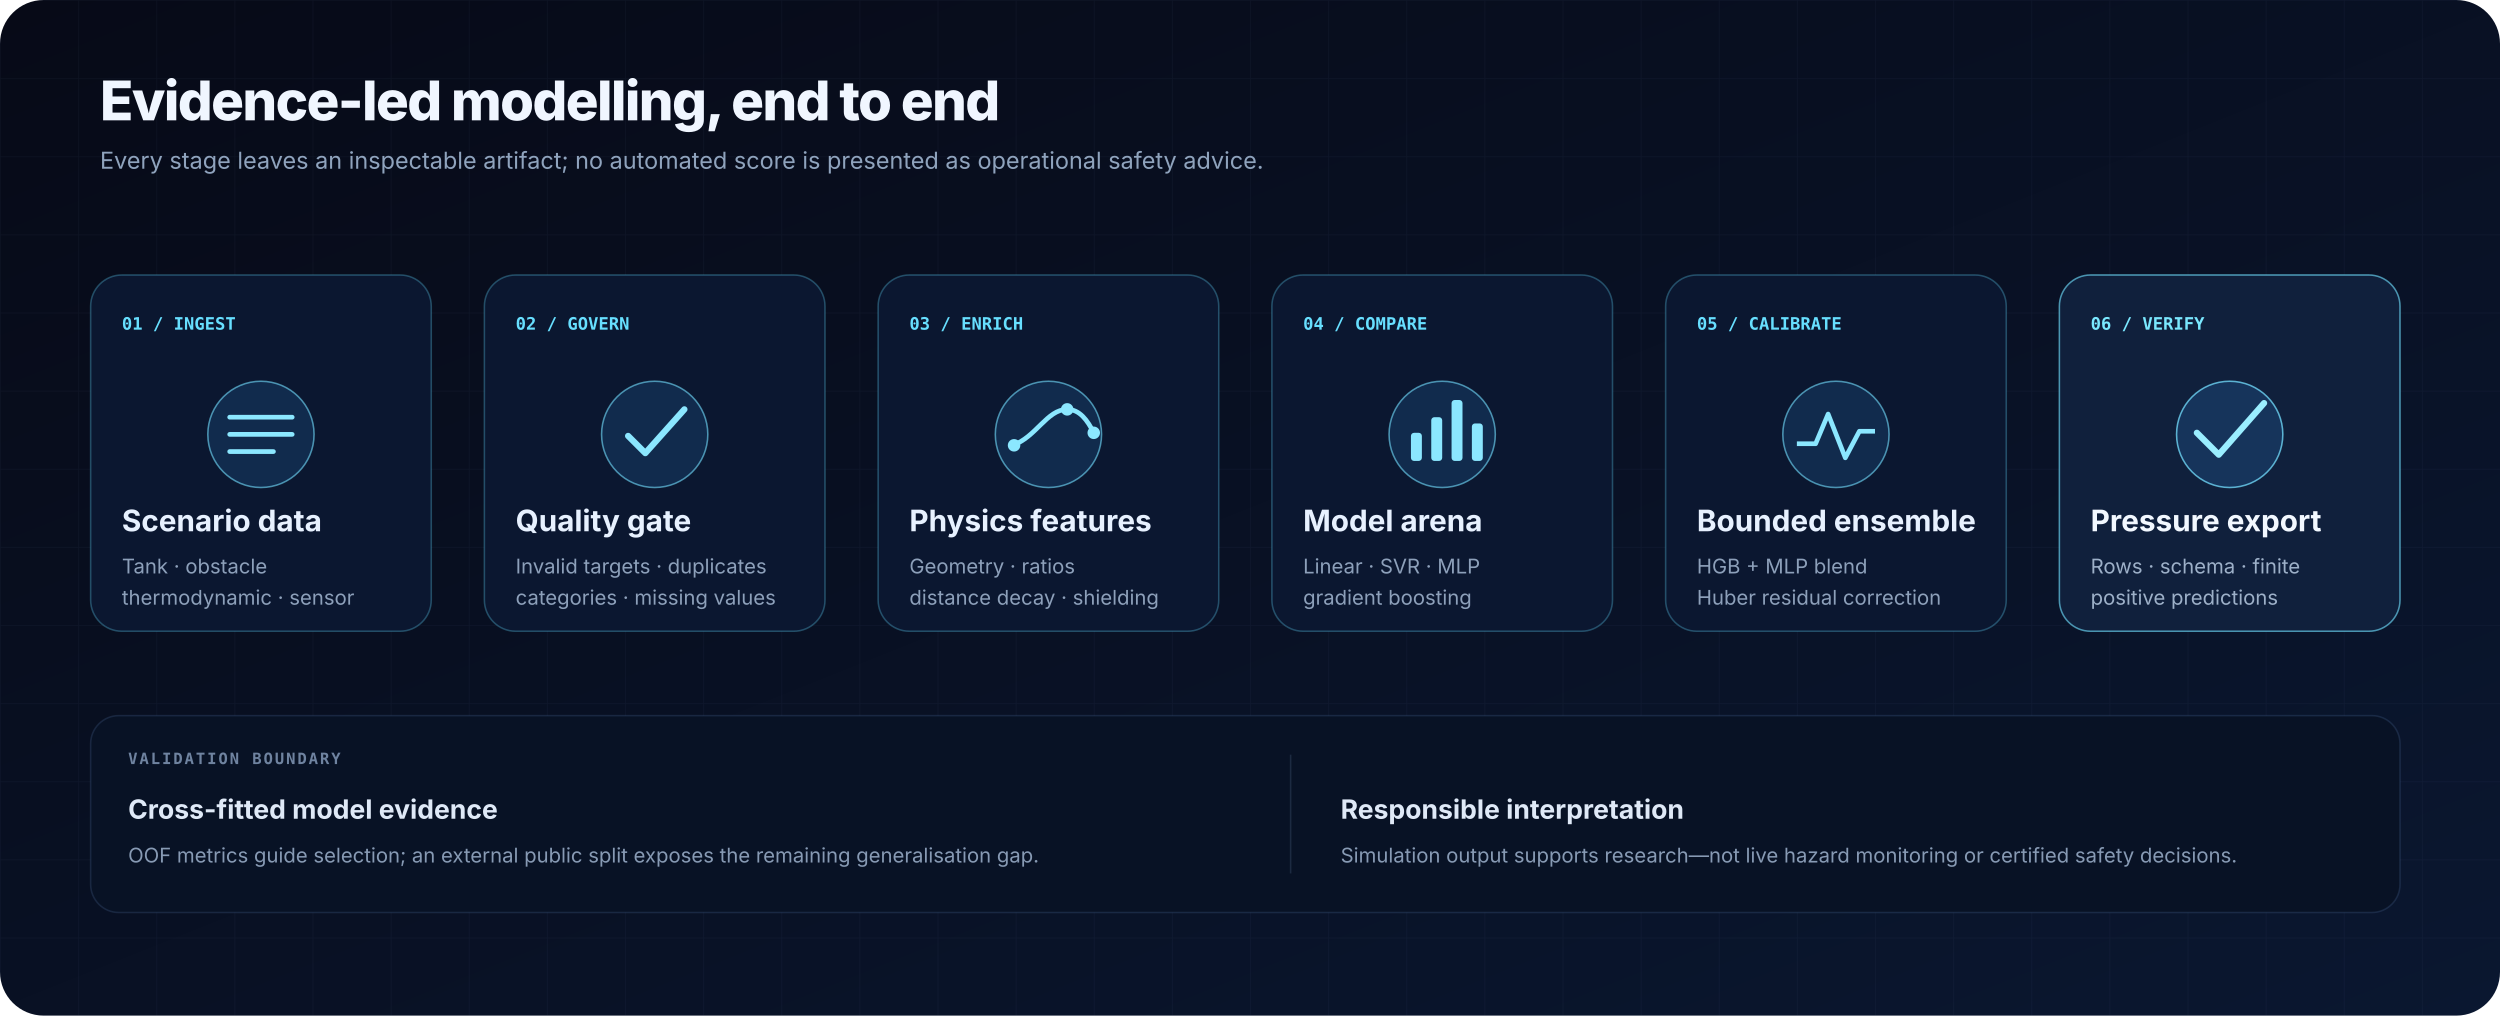
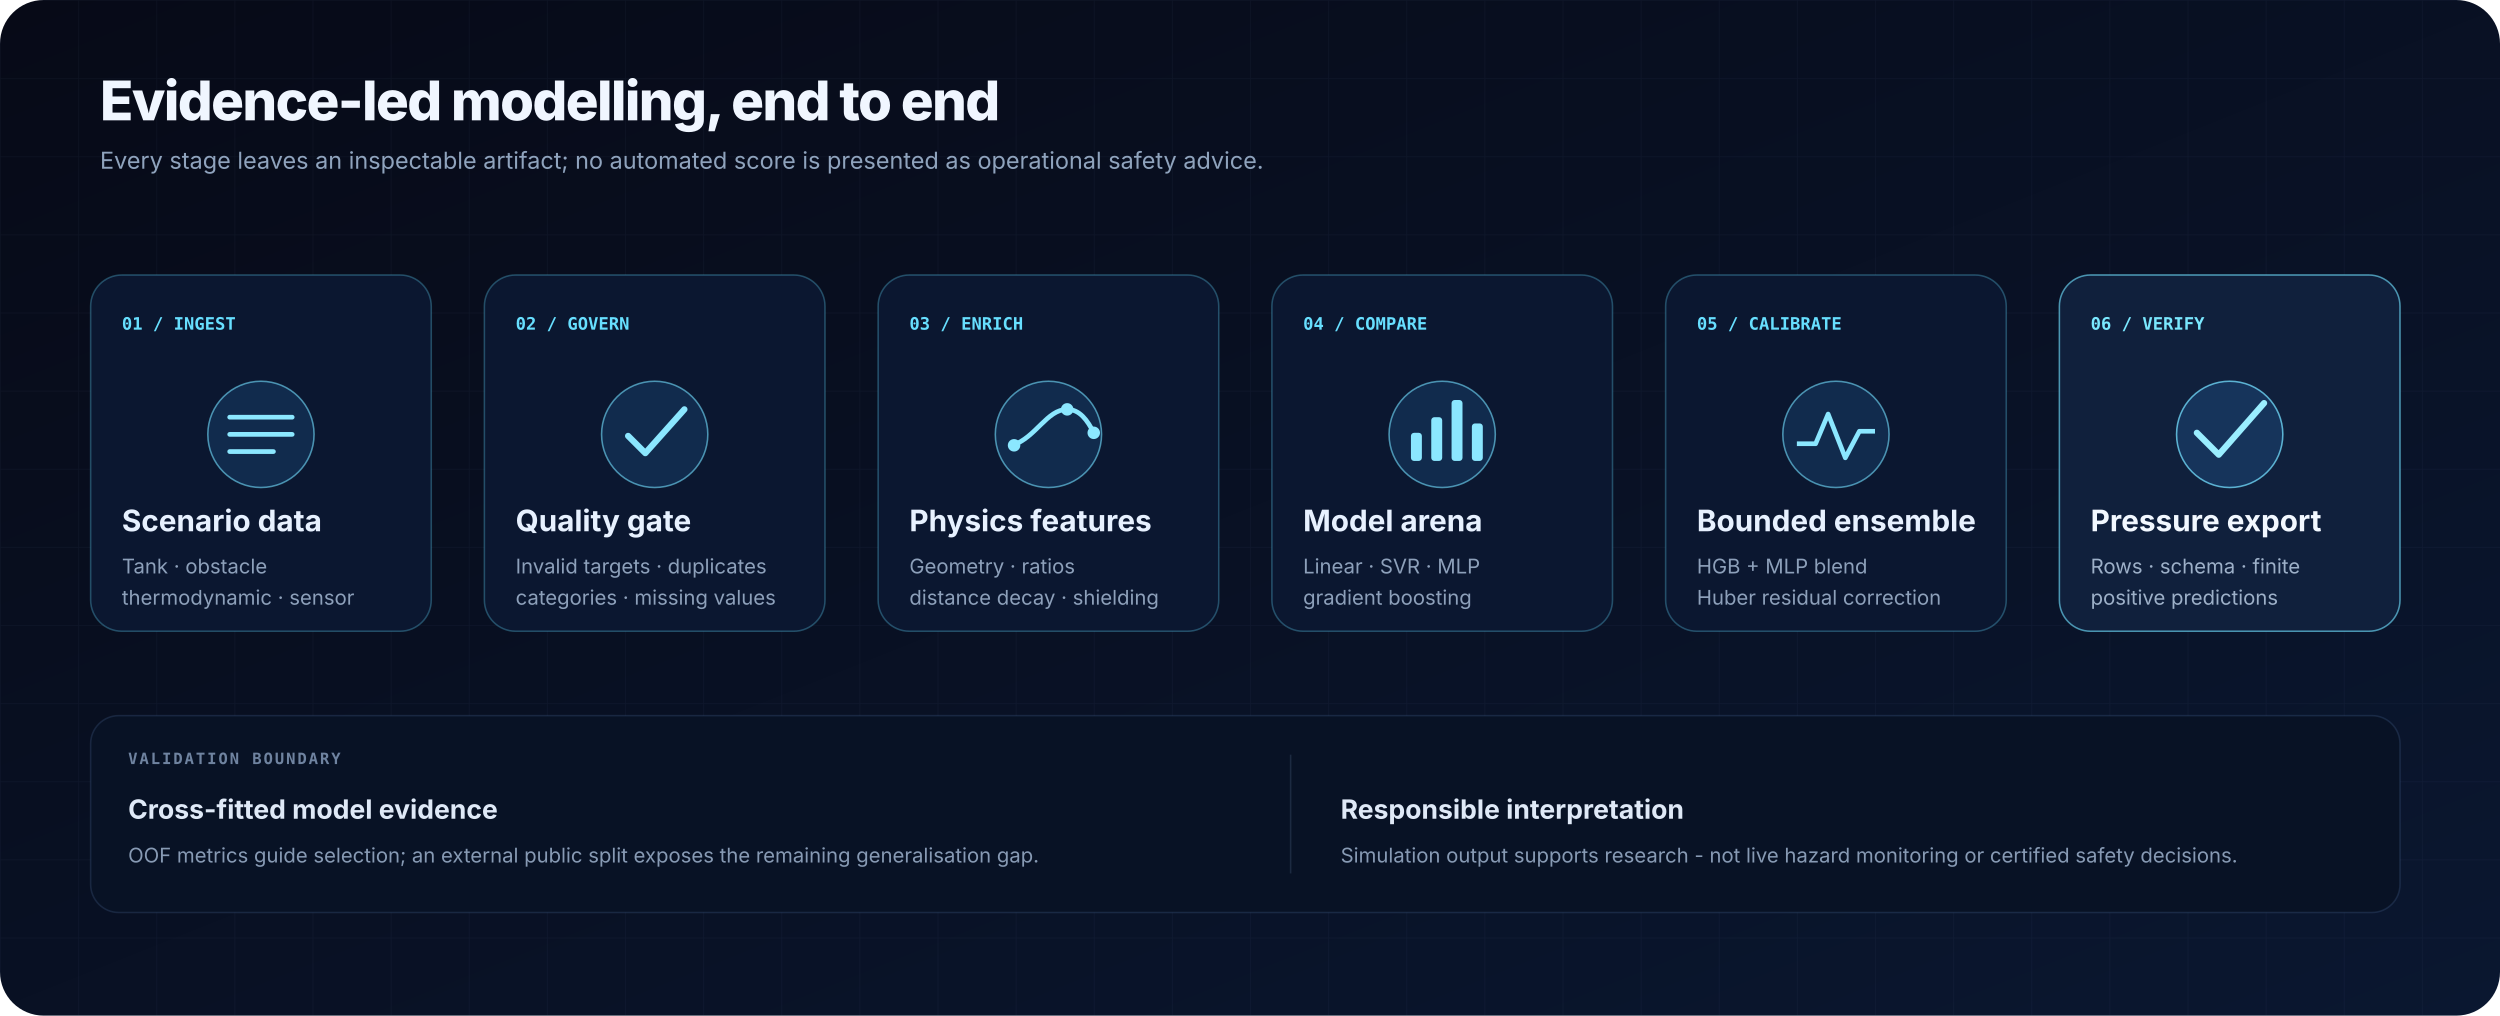
<svg xmlns="http://www.w3.org/2000/svg" width="1600" height="650" viewBox="0 0 1600 650" role="img" aria-labelledby="title desc">
  <defs>
    <linearGradient id="background" x1="0" y1="0" x2="1" y2="1">
      <stop offset="0" stop-color="#070a17" />
      <stop offset="1" stop-color="#0a1730" />
    </linearGradient>
    <linearGradient id="line" x1="0" y1="0" x2="1" y2="0">
      <stop offset="0" stop-color="#56d8ff" />
      <stop offset="1" stop-color="#6578ff" />
    </linearGradient>
    <marker id="arrow" markerWidth="10" markerHeight="10" refX="8" refY="5" orient="auto">
      <path d="M0 0L10 5 0 10Z" fill="#66cfff" />
    </marker>
    <pattern id="grid" width="50" height="50" patternUnits="userSpaceOnUse">
      <path d="M50 0H0V50" fill="none" stroke="#84a8d5" stroke-opacity="0.05" />
    </pattern>
  </defs>
  <rect width="1600" height="650" rx="28" fill="url(#background)" />
  <rect width="1600" height="650" rx="28" fill="url(#grid)" />
  <text x="64" y="77" fill="#f0f6ff" font-family="Inter,Arial,sans-serif" font-size="35" font-weight="760" letter-spacing="-1">Evidence-led modelling, end to end</text>
  <text x="64" y="108" fill="#8fa3bd" font-family="Inter,Arial,sans-serif" font-size="15">Every stage leaves an inspectable artifact; no automated score is presented as operational safety advice.</text>
  <path d="M187 290H1417" stroke="url(#line)" stroke-width="2" stroke-opacity="0.55" marker-end="url(#arrow)" />
  <g font-family="Inter,Arial,sans-serif">
    <g transform="translate(58 176)">
      <rect width="218" height="228" rx="20" fill="#0b1730" stroke="#62d9ff" stroke-opacity="0.3" />
      <text x="20" y="35" fill="#67dfff" font-family="IBM Plex Mono,monospace" font-size="11" font-weight="700">01 / INGEST</text>
      <circle cx="109" cy="102" r="34" fill="#112b4d" stroke="#73dfff" stroke-opacity="0.6" />
      <path d="M89 91h40M89 102h40M89 113h28" stroke="#8be7ff" stroke-width="3" stroke-linecap="round" />
      <text x="20" y="164" fill="#e7f1ff" font-size="19" font-weight="700">Scenario data</text>
      <text x="20" y="191" fill="#8da0ba" font-size="13">Tank · obstacle</text>
      <text x="20" y="211" fill="#8da0ba" font-size="13">thermodynamic · sensor</text>
    </g>
    <g transform="translate(310 176)">
      <rect width="218" height="228" rx="20" fill="#0b1730" stroke="#62d9ff" stroke-opacity="0.3" />
      <text x="20" y="35" fill="#67dfff" font-family="IBM Plex Mono,monospace" font-size="11" font-weight="700">02 / GOVERN</text>
      <circle cx="109" cy="102" r="34" fill="#112b4d" stroke="#73dfff" stroke-opacity="0.6" />
      <path d="M92 103l11 11 25-28" fill="none" stroke="#8be7ff" stroke-width="4" stroke-linecap="round" stroke-linejoin="round" />
      <text x="20" y="164" fill="#e7f1ff" font-size="19" font-weight="700">Quality gate</text>
      <text x="20" y="191" fill="#8da0ba" font-size="13">Invalid targets · duplicates</text>
      <text x="20" y="211" fill="#8da0ba" font-size="13">categories · missing values</text>
    </g>
    <g transform="translate(562 176)">
      <rect width="218" height="228" rx="20" fill="#0b1730" stroke="#62d9ff" stroke-opacity="0.3" />
      <text x="20" y="35" fill="#67dfff" font-family="IBM Plex Mono,monospace" font-size="11" font-weight="700">03 / ENRICH</text>
      <circle cx="109" cy="102" r="34" fill="#112b4d" stroke="#73dfff" stroke-opacity="0.6" />
      <path d="M86 109c15-5 22-23 35-23 8 0 13 7 17 15" fill="none" stroke="#8be7ff" stroke-width="3" stroke-linecap="round" />
      <circle cx="87" cy="109" r="4" fill="#8be7ff" />
      <circle cx="121" cy="86" r="4" fill="#8be7ff" />
      <circle cx="138" cy="101" r="4" fill="#8be7ff" />
      <text x="20" y="164" fill="#e7f1ff" font-size="19" font-weight="700">Physics features</text>
      <text x="20" y="191" fill="#8da0ba" font-size="13">Geometry · ratios</text>
      <text x="20" y="211" fill="#8da0ba" font-size="13">distance decay · shielding</text>
    </g>
    <g transform="translate(814 176)">
      <rect width="218" height="228" rx="20" fill="#0b1730" stroke="#62d9ff" stroke-opacity="0.3" />
      <text x="20" y="35" fill="#67dfff" font-family="IBM Plex Mono,monospace" font-size="11" font-weight="700">04 / COMPARE</text>
      <circle cx="109" cy="102" r="34" fill="#112b4d" stroke="#73dfff" stroke-opacity="0.6" />
      <rect x="89" y="101" width="7" height="18" rx="2" fill="#8be7ff" />
      <rect x="102" y="91" width="7" height="28" rx="2" fill="#8be7ff" />
      <rect x="115" y="80" width="7" height="39" rx="2" fill="#8be7ff" />
      <rect x="128" y="95" width="7" height="24" rx="2" fill="#8be7ff" />
      <text x="20" y="164" fill="#e7f1ff" font-size="19" font-weight="700">Model arena</text>
      <text x="20" y="191" fill="#8da0ba" font-size="13">Linear · SVR · MLP</text>
      <text x="20" y="211" fill="#8da0ba" font-size="13">gradient boosting</text>
    </g>
    <g transform="translate(1066 176)">
      <rect width="218" height="228" rx="20" fill="#0b1730" stroke="#62d9ff" stroke-opacity="0.3" />
      <text x="20" y="35" fill="#67dfff" font-family="IBM Plex Mono,monospace" font-size="11" font-weight="700">05 / CALIBRATE</text>
      <circle cx="109" cy="102" r="34" fill="#112b4d" stroke="#73dfff" stroke-opacity="0.6" />
      <path d="M84 108h12l8-19 11 28 9-17h10" fill="none" stroke="#8be7ff" stroke-width="3" stroke-linejoin="round" />
      <text x="20" y="164" fill="#e7f1ff" font-size="19" font-weight="700">Bounded ensemble</text>
      <text x="20" y="191" fill="#8da0ba" font-size="13">HGB + MLP blend</text>
      <text x="20" y="211" fill="#8da0ba" font-size="13">Huber residual correction</text>
    </g>
    <g transform="translate(1318 176)">
      <rect width="218" height="228" rx="20" fill="#10203c" stroke="#6fe0ff" stroke-opacity="0.62" />
      <text x="20" y="35" fill="#7ae8ff" font-family="IBM Plex Mono,monospace" font-size="11" font-weight="700">06 / VERIFY</text>
      <circle cx="109" cy="102" r="34" fill="#16345b" stroke="#73dfff" stroke-opacity="0.75" />
      <path d="M88 101l14 14 29-33" fill="none" stroke="#9aeeff" stroke-width="4" stroke-linecap="round" stroke-linejoin="round" />
      <text x="20" y="164" fill="#f2f8ff" font-size="19" font-weight="700">Pressure export</text>
      <text x="20" y="191" fill="#9db0c8" font-size="13">Rows · schema · finite</text>
      <text x="20" y="211" fill="#9db0c8" font-size="13">positive predictions</text>
    </g>
  </g>
  <g transform="translate(58 458)" font-family="Inter,Arial,sans-serif">
    <rect width="1478" height="126" rx="18" fill="#081225" stroke="#739edd" stroke-opacity="0.16" />
    <text x="24" y="31" fill="#6f83a0" font-family="IBM Plex Mono,monospace" font-size="10" font-weight="700" letter-spacing="1.2">VALIDATION BOUNDARY</text>
    <text x="24" y="66" fill="#dfe9f7" font-size="17" font-weight="650">Cross-fitted model evidence</text>
    <text x="24" y="94" fill="#879ab4" font-size="13">OOF metrics guide selection; an external public split exposes the remaining generalisation gap.</text>
    <path d="M768 25V101" stroke="#7896c4" stroke-opacity="0.18" />
    <text x="800" y="66" fill="#dfe9f7" font-size="17" font-weight="650">Responsible interpretation</text>
-     <text x="800" y="94" fill="#879ab4" font-size="13">Simulation output supports research—not live hazard monitoring or certified safety decisions.</text>
+     <text x="800" y="94" fill="#879ab4" font-size="13">Simulation output supports research - not live hazard monitoring or certified safety decisions.</text>
  </g>
</svg>
